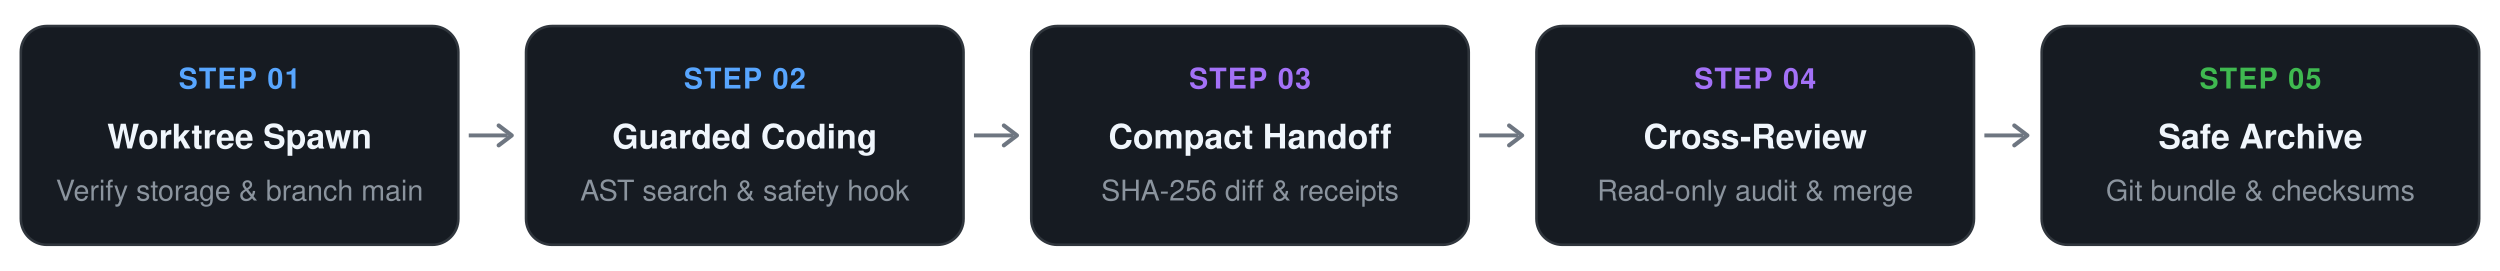
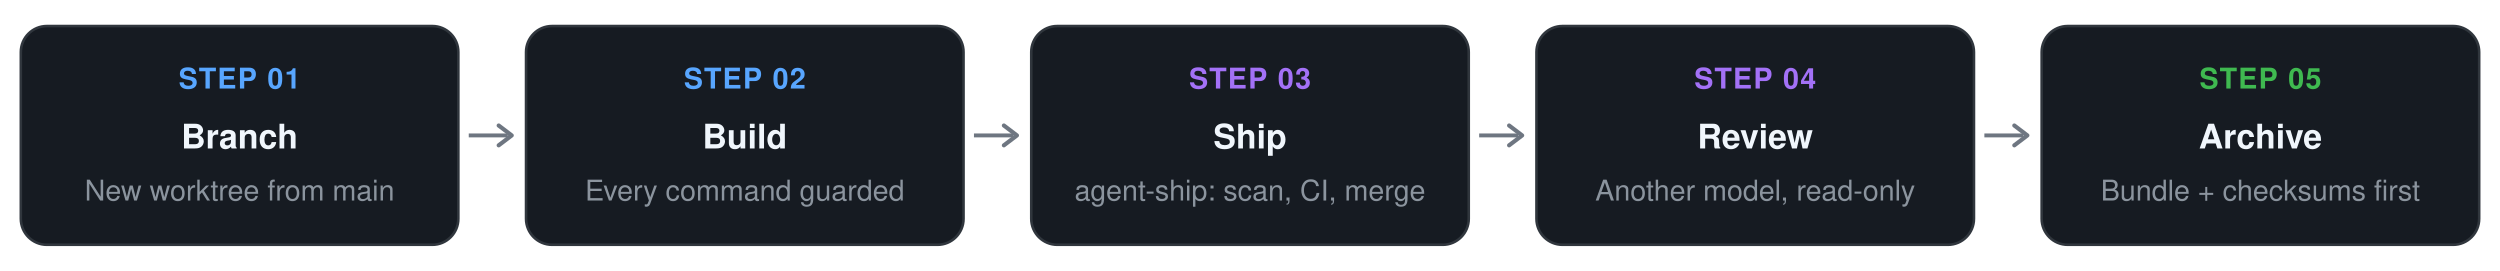
<svg xmlns="http://www.w3.org/2000/svg" viewBox="0 0 960 104" width="100%" height="auto">
  <g transform="translate(8, 10)">
    <rect width="168" height="84" rx="10" fill="#161B22" stroke="#30363D" stroke-width="1" />
    <text x="84.0" y="24" text-anchor="middle" font-family="-apple-system, BlinkMacSystemFont, 'Segoe UI', Helvetica, Arial, sans-serif" font-size="11" font-weight="700" fill="#58A6FF" letter-spacing="0.5">STEP 01</text>
-     <text x="84.0" y="47" text-anchor="middle" font-family="-apple-system, BlinkMacSystemFont, 'Segoe UI', Helvetica, Arial, sans-serif" font-size="13" font-weight="600" fill="#F0F6FC">Worktree Spawn</text>
-     <text x="84.0" y="67" text-anchor="middle" font-family="-apple-system, BlinkMacSystemFont, 'Segoe UI', Helvetica, Arial, sans-serif" font-size="11" fill="#8B949E">Verify storage &amp; branch main</text>
+     <text x="84.0" y="47" text-anchor="middle" font-family="-apple-system, BlinkMacSystemFont, 'Segoe UI', Helvetica, Arial, sans-serif" font-size="13" font-weight="600" fill="#F0F6FC">Branch</text>
+     <text x="84.0" y="67" text-anchor="middle" font-family="-apple-system, BlinkMacSystemFont, 'Segoe UI', Helvetica, Arial, sans-serif" font-size="11" fill="#8B949E">New worktree from main</text>
  </g>
  <line x1="180" y1="52.0" x2="195" y2="52.0" stroke="#6E7681" stroke-width="1.5" />
  <path d="M 191.5 48.2 L 196.5 52.0 L 191.5 55.8" fill="none" stroke="#6E7681" stroke-width="1.6" stroke-linecap="round" stroke-linejoin="round" />
  <g transform="translate(202, 10)">
    <rect width="168" height="84" rx="10" fill="#161B22" stroke="#30363D" stroke-width="1" />
    <text x="84.0" y="24" text-anchor="middle" font-family="-apple-system, BlinkMacSystemFont, 'Segoe UI', Helvetica, Arial, sans-serif" font-size="11" font-weight="700" fill="#58A6FF" letter-spacing="0.5">STEP 02</text>
-     <text x="84.0" y="47" text-anchor="middle" font-family="-apple-system, BlinkMacSystemFont, 'Segoe UI', Helvetica, Arial, sans-serif" font-size="13" font-weight="600" fill="#F0F6FC">Guarded Coding</text>
-     <text x="84.0" y="67" text-anchor="middle" font-family="-apple-system, BlinkMacSystemFont, 'Segoe UI', Helvetica, Arial, sans-serif" font-size="11" fill="#8B949E">AST search &amp; safety hook</text>
+     <text x="84.0" y="47" text-anchor="middle" font-family="-apple-system, BlinkMacSystemFont, 'Segoe UI', Helvetica, Arial, sans-serif" font-size="13" font-weight="600" fill="#F0F6FC">Build</text>
+     <text x="84.0" y="67" text-anchor="middle" font-family="-apple-system, BlinkMacSystemFont, 'Segoe UI', Helvetica, Arial, sans-serif" font-size="11" fill="#8B949E">Every command guarded</text>
  </g>
  <line x1="374" y1="52.0" x2="389" y2="52.0" stroke="#6E7681" stroke-width="1.5" />
  <path d="M 385.5 48.2 L 390.5 52.0 L 385.5 55.8" fill="none" stroke="#6E7681" stroke-width="1.6" stroke-linecap="round" stroke-linejoin="round" />
  <g transform="translate(396, 10)">
    <rect width="168" height="84" rx="10" fill="#161B22" stroke="#30363D" stroke-width="1" />
    <text x="84.0" y="24" text-anchor="middle" font-family="-apple-system, BlinkMacSystemFont, 'Segoe UI', Helvetica, Arial, sans-serif" font-size="11" font-weight="700" fill="#A371F7" letter-spacing="0.5">STEP 03</text>
-     <text x="84.0" y="47" text-anchor="middle" font-family="-apple-system, BlinkMacSystemFont, 'Segoe UI', Helvetica, Arial, sans-serif" font-size="13" font-weight="600" fill="#F0F6FC">Compact Handoff</text>
-     <text x="84.0" y="67" text-anchor="middle" font-family="-apple-system, BlinkMacSystemFont, 'Segoe UI', Helvetica, Arial, sans-serif" font-size="11" fill="#8B949E">SHA-256 diff &amp; receipts</text>
+     <text x="84.0" y="47" text-anchor="middle" font-family="-apple-system, BlinkMacSystemFont, 'Segoe UI', Helvetica, Arial, sans-serif" font-size="13" font-weight="600" fill="#F0F6FC">Ship</text>
+     <text x="84.0" y="67" text-anchor="middle" font-family="-apple-system, BlinkMacSystemFont, 'Segoe UI', Helvetica, Arial, sans-serif" font-size="11" fill="#8B949E">agent-ship: scan, CI, merge</text>
  </g>
  <line x1="568" y1="52.0" x2="583" y2="52.0" stroke="#6E7681" stroke-width="1.5" />
  <path d="M 579.5 48.2 L 584.5 52.0 L 579.5 55.8" fill="none" stroke="#6E7681" stroke-width="1.6" stroke-linecap="round" stroke-linejoin="round" />
  <g transform="translate(590, 10)">
    <rect width="168" height="84" rx="10" fill="#161B22" stroke="#30363D" stroke-width="1" />
    <text x="84.0" y="24" text-anchor="middle" font-family="-apple-system, BlinkMacSystemFont, 'Segoe UI', Helvetica, Arial, sans-serif" font-size="11" font-weight="700" fill="#A371F7" letter-spacing="0.5">STEP 04</text>
-     <text x="84.0" y="47" text-anchor="middle" font-family="-apple-system, BlinkMacSystemFont, 'Segoe UI', Helvetica, Arial, sans-serif" font-size="13" font-weight="600" fill="#F0F6FC">Cross-Review</text>
-     <text x="84.0" y="67" text-anchor="middle" font-family="-apple-system, BlinkMacSystemFont, 'Segoe UI', Helvetica, Arial, sans-serif" font-size="11" fill="#8B949E">Read-only audit &amp; merge</text>
+     <text x="84.0" y="47" text-anchor="middle" font-family="-apple-system, BlinkMacSystemFont, 'Segoe UI', Helvetica, Arial, sans-serif" font-size="13" font-weight="600" fill="#F0F6FC">Review</text>
+     <text x="84.0" y="67" text-anchor="middle" font-family="-apple-system, BlinkMacSystemFont, 'Segoe UI', Helvetica, Arial, sans-serif" font-size="11" fill="#8B949E">Another model, read-only</text>
  </g>
  <line x1="762" y1="52.0" x2="777" y2="52.0" stroke="#6E7681" stroke-width="1.5" />
  <path d="M 773.5 48.2 L 778.5 52.0 L 773.5 55.8" fill="none" stroke="#6E7681" stroke-width="1.6" stroke-linecap="round" stroke-linejoin="round" />
  <g transform="translate(784, 10)">
    <rect width="168" height="84" rx="10" fill="#161B22" stroke="#30363D" stroke-width="1" />
    <text x="84.0" y="24" text-anchor="middle" font-family="-apple-system, BlinkMacSystemFont, 'Segoe UI', Helvetica, Arial, sans-serif" font-size="11" font-weight="700" fill="#3FB950" letter-spacing="0.5">STEP 05</text>
-     <text x="84.0" y="47" text-anchor="middle" font-family="-apple-system, BlinkMacSystemFont, 'Segoe UI', Helvetica, Arial, sans-serif" font-size="13" font-weight="600" fill="#F0F6FC">Safe Archive</text>
-     <text x="84.0" y="67" text-anchor="middle" font-family="-apple-system, BlinkMacSystemFont, 'Segoe UI', Helvetica, Arial, sans-serif" font-size="11" fill="#8B949E">Git bundle &amp; checksums</text>
+     <text x="84.0" y="47" text-anchor="middle" font-family="-apple-system, BlinkMacSystemFont, 'Segoe UI', Helvetica, Arial, sans-serif" font-size="13" font-weight="600" fill="#F0F6FC">Archive</text>
+     <text x="84.0" y="67" text-anchor="middle" font-family="-apple-system, BlinkMacSystemFont, 'Segoe UI', Helvetica, Arial, sans-serif" font-size="11" fill="#8B949E">Bundle + checksums first</text>
  </g>
</svg>
